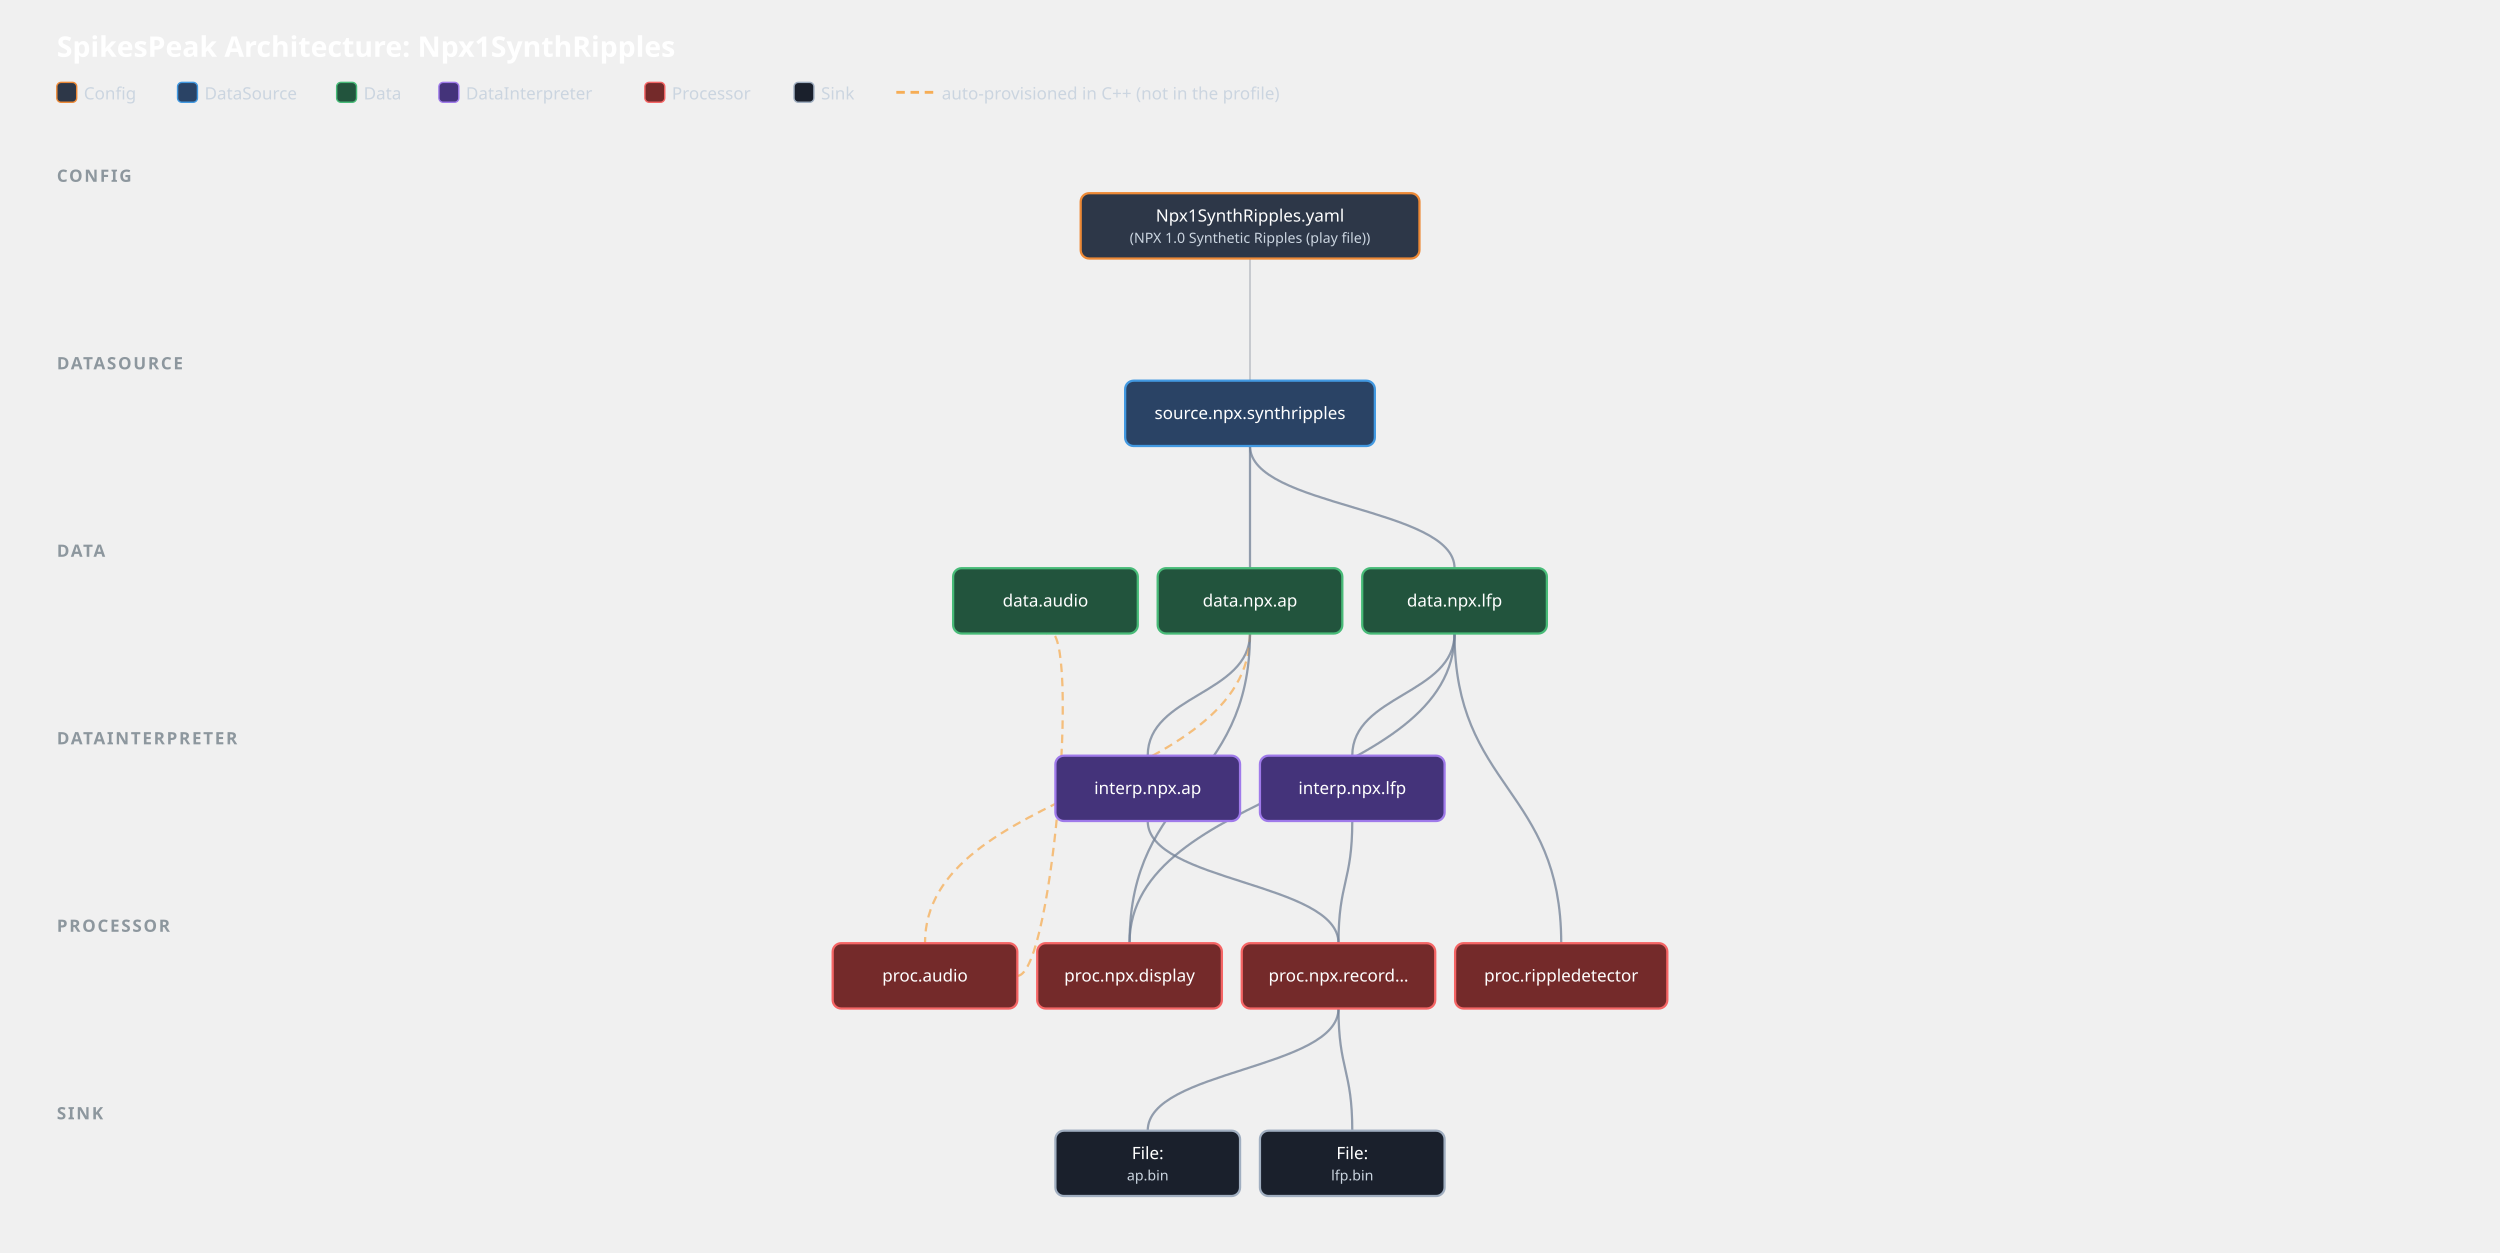
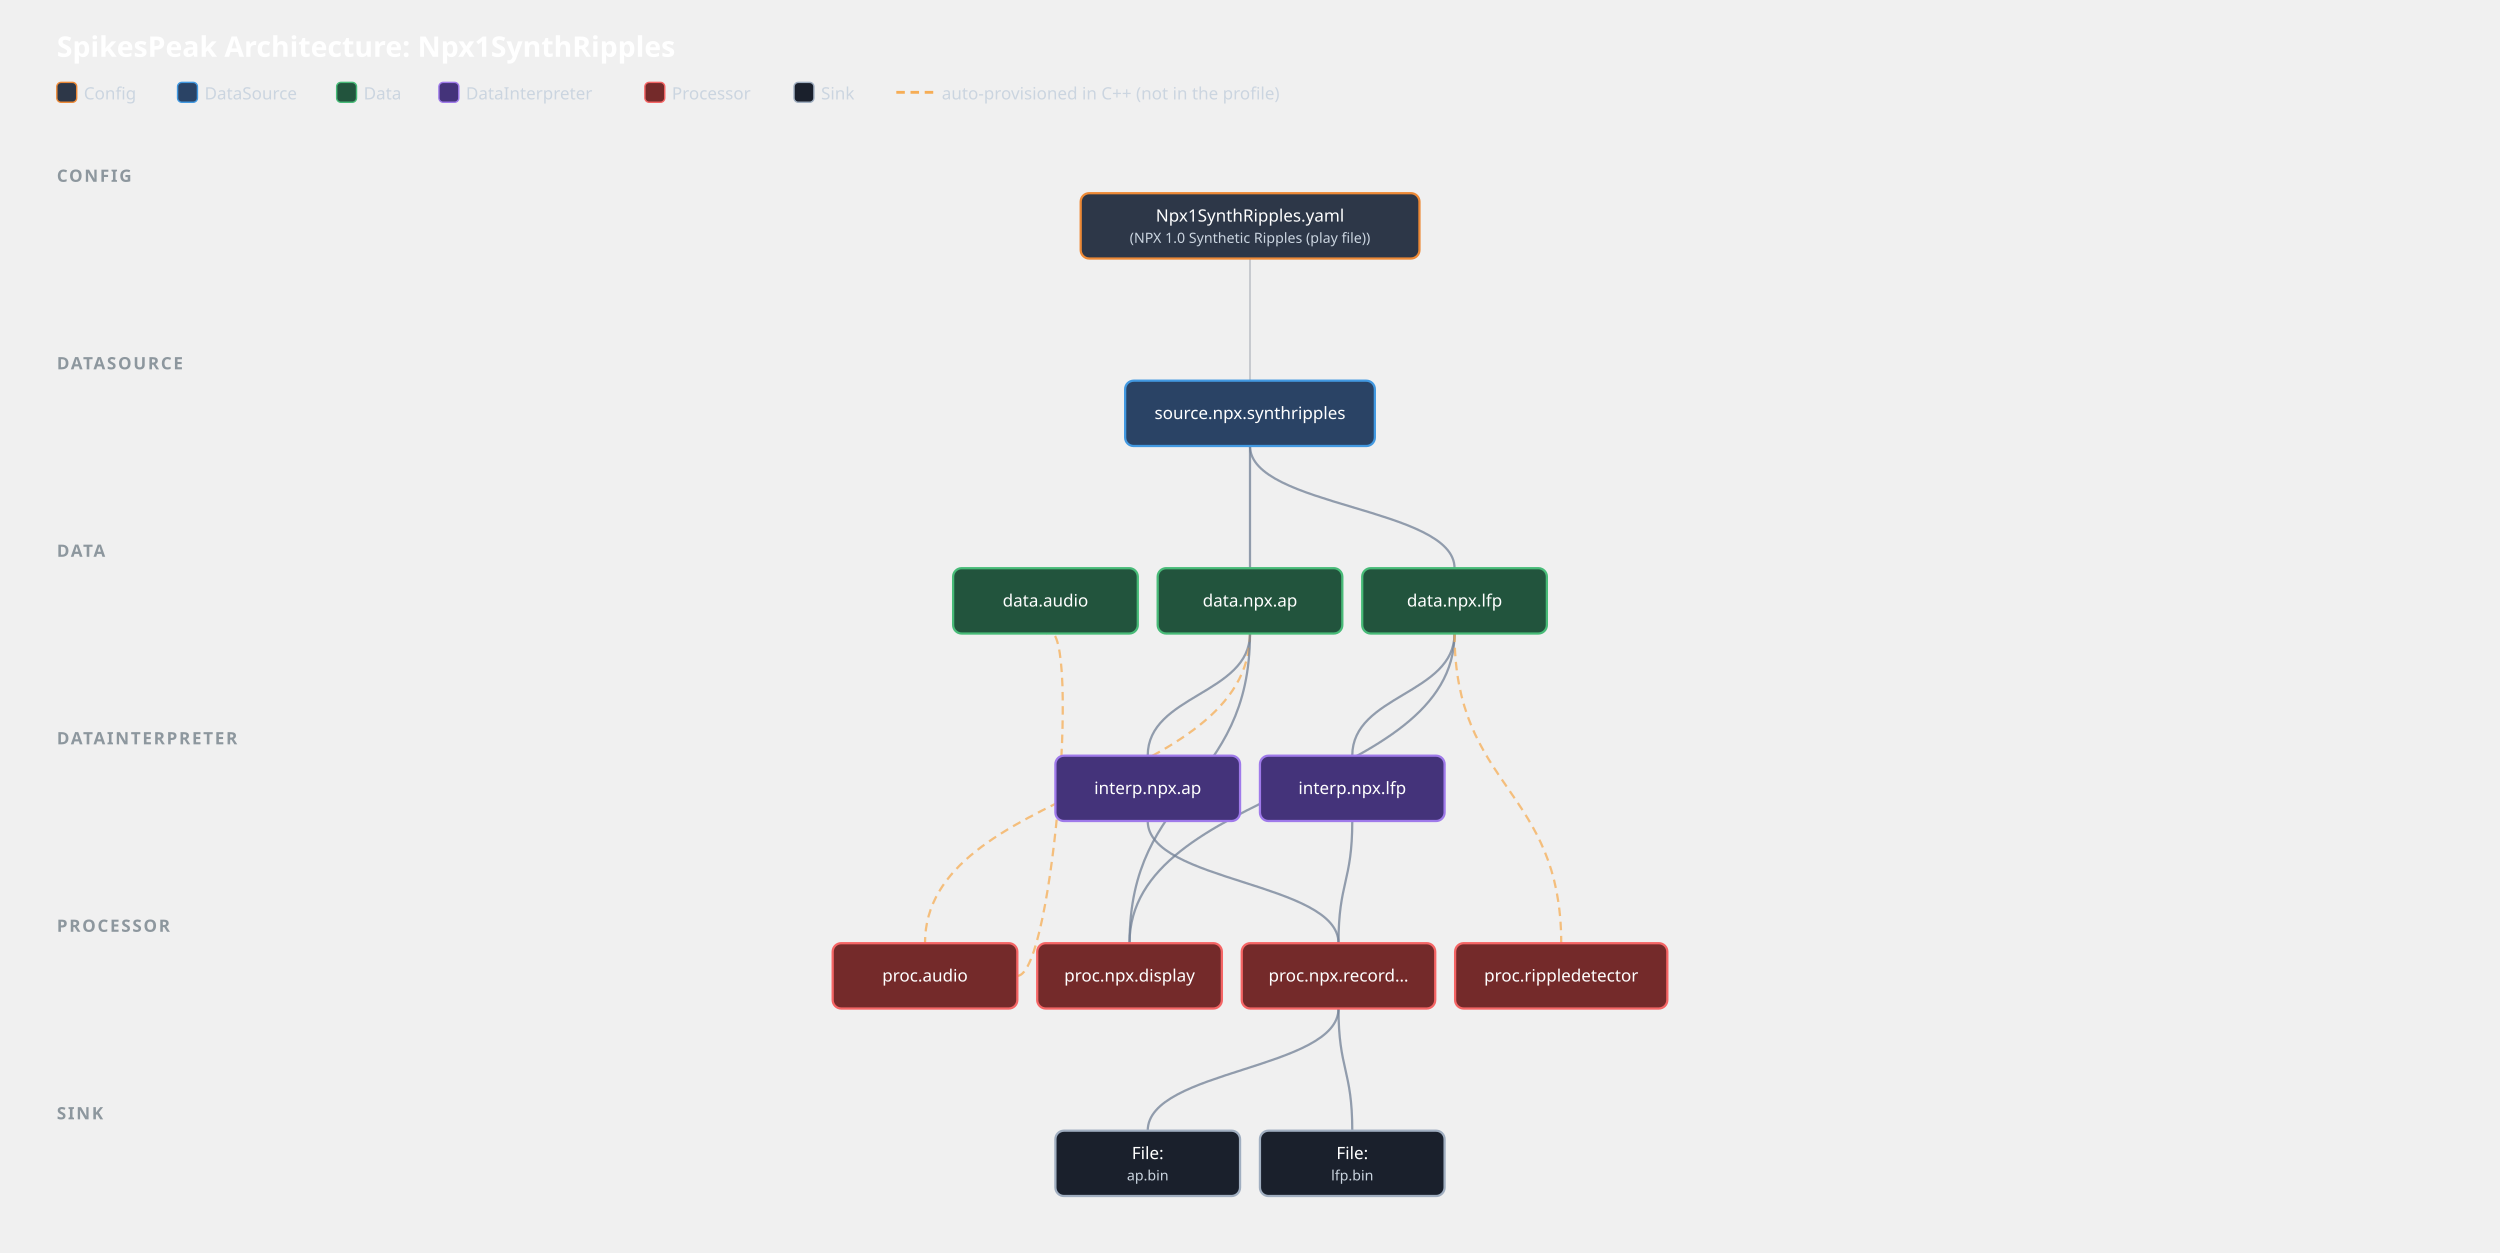
<svg xmlns="http://www.w3.org/2000/svg" width="1760.0" height="882.0" viewBox="0 0 1760.0 882.0" preserveAspectRatio="xMidYMin meet" style="background-color: #1a1a1a; max-width: 100%; height: auto;">
  <text x="40" y="40" fill="#fff" font-family="sans-serif" font-size="20" font-weight="bold">SpikesPeak Architecture: Npx1SynthRipples</text>
  <g id="legend">
    <rect x="40" y="58" width="14" height="14" rx="3" fill="#2d3748" stroke="#ed8936" stroke-width="1" />
    <text x="59" y="70" fill="#cbd5e0" font-family="sans-serif" font-size="12">Config</text>
    <rect x="125" y="58" width="14" height="14" rx="3" fill="#2a4365" stroke="#4299e1" stroke-width="1" />
    <text x="144" y="70" fill="#cbd5e0" font-family="sans-serif" font-size="12">DataSource</text>
    <rect x="237" y="58" width="14" height="14" rx="3" fill="#22543d" stroke="#48bb78" stroke-width="1" />
    <text x="256" y="70" fill="#cbd5e0" font-family="sans-serif" font-size="12">Data</text>
    <rect x="309" y="58" width="14" height="14" rx="3" fill="#44337a" stroke="#9f7aea" stroke-width="1" />
    <text x="328" y="70" fill="#cbd5e0" font-family="sans-serif" font-size="12">DataInterpreter</text>
    <rect x="454" y="58" width="14" height="14" rx="3" fill="#742a2a" stroke="#f56565" stroke-width="1" />
    <text x="473" y="70" fill="#cbd5e0" font-family="sans-serif" font-size="12">Processor</text>
    <rect x="559" y="58" width="14" height="14" rx="3" fill="#1a202c" stroke="#a0aec0" stroke-width="1" />
    <text x="578" y="70" fill="#cbd5e0" font-family="sans-serif" font-size="12">Sink</text>
    <path d="M 631 65 l 26 0" stroke="#f6ad55" stroke-width="2" stroke-dasharray="6 4" />
    <text x="663" y="70" fill="#cbd5e0" font-family="sans-serif" font-size="12">auto-provisioned in C++ (not in the profile)</text>
  </g>
  <g id="edges">
    <path d="M 880.0 182.0 C 880.0 207.8, 880.0 224.0, 880.0 242.0 L 880.0 268.0" fill="none" stroke="#4a5568" stroke-width="1.0" opacity="0.35" />
    <path d="M 880.0 446.0 C 880.0 489.0, 808.0 489.0, 808.0 532.0" fill="none" stroke="#718096" stroke-width="1.6" opacity="0.75" />
    <path d="M 880.0 446.0 C 880.0 555.0, 651.2 555.0, 651.2 664.0" fill="none" stroke="#f6ad55" stroke-width="1.6" opacity="0.75" stroke-dasharray="6 4" />
    <path d="M 880.0 446.0 C 880.0 555.0, 795.2 555.0, 795.2 664.0" fill="none" stroke="#718096" stroke-width="1.6" opacity="0.75" />
    <path d="M 1024.0 446.0 C 1024.0 489.0, 952.0 489.0, 952.0 532.0" fill="none" stroke="#718096" stroke-width="1.6" opacity="0.75" />
    <path d="M 1024.0 446.0 C 1024.0 555.0, 795.2 555.0, 795.2 664.0" fill="none" stroke="#718096" stroke-width="1.6" opacity="0.75" />
-     <path d="M 1024.0 446.0 C 1024.0 555.0, 1099.1 555.0, 1099.1 664.0" fill="none" stroke="#718096" stroke-width="1.6" opacity="0.75" />
+     <path d="M 1024.0 446.0 C 1024.0 555.0, 1099.1 555.0, 1099.1 664.0" fill="none" stroke="#f6ad55" stroke-width="1.6" opacity="0.75" stroke-dasharray="6 4" />
    <path d="M 808.0 578.0 C 808.0 621.0, 942.3 621.0, 942.3 664.0" fill="none" stroke="#718096" stroke-width="1.6" opacity="0.75" />
    <path d="M 952.0 578.0 C 952.0 621.0, 942.3 621.0, 942.3 664.0" fill="none" stroke="#718096" stroke-width="1.6" opacity="0.75" />
    <path d="M 716.2 687.0 C 742.2 687.0, 762.0 423.0, 736.0 446.0" fill="none" stroke="#f6ad55" stroke-width="1.6" opacity="0.75" stroke-dasharray="6 4" />
    <path d="M 942.3 710.0 C 942.3 753.0, 808.0 753.0, 808.0 796.0" fill="none" stroke="#718096" stroke-width="1.6" opacity="0.75" />
    <path d="M 942.3 710.0 C 942.3 753.0, 952.0 753.0, 952.0 796.0" fill="none" stroke="#718096" stroke-width="1.6" opacity="0.75" />
    <path d="M 880.0 314.0 C 880.0 357.0, 880.0 357.0, 880.0 400.0" fill="none" stroke="#718096" stroke-width="1.6" opacity="0.75" />
    <path d="M 880.0 314.0 C 880.0 357.0, 1024.0 357.0, 1024.0 400.0" fill="none" stroke="#718096" stroke-width="1.6" opacity="0.75" />
  </g>
  <g id="nodes">
    <text x="40" y="128.0" fill="#8d979e" font-family="sans-serif" font-size="12" font-weight="bold" letter-spacing="1.2">CONFIG</text>
    <text x="40" y="260.0" fill="#8d979e" font-family="sans-serif" font-size="12" font-weight="bold" letter-spacing="1.2">DATASOURCE</text>
    <text x="40" y="392.0" fill="#8d979e" font-family="sans-serif" font-size="12" font-weight="bold" letter-spacing="1.2">DATA</text>
    <text x="40" y="524.0" fill="#8d979e" font-family="sans-serif" font-size="12" font-weight="bold" letter-spacing="1.2">DATAINTERPRETER</text>
    <text x="40" y="656.0" fill="#8d979e" font-family="sans-serif" font-size="12" font-weight="bold" letter-spacing="1.2">PROCESSOR</text>
    <text x="40" y="788.0" fill="#8d979e" font-family="sans-serif" font-size="12" font-weight="bold" letter-spacing="1.2">SINK</text>
    <rect x="760.8" y="136.0" width="238.5" height="46" rx="6" fill="#2d3748" stroke="#ed8936" stroke-width="1.6" />
    <text x="880.0" y="156.0" fill="#fff" font-family="sans-serif" font-size="12" text-anchor="middle">Npx1SynthRipples.yaml</text>
    <text x="880.0" y="171.0" fill="#cbd5e0" font-family="sans-serif" font-size="10" text-anchor="middle">(NPX 1.0 Synthetic Ripples (play file))</text>
    <rect x="671.0" y="400.0" width="130.0" height="46" rx="6" fill="#22543d" stroke="#48bb78" stroke-width="1.6" />
    <text x="736.0" y="427.0" fill="#fff" font-family="sans-serif" font-size="12" text-anchor="middle">data.audio</text>
    <rect x="815.0" y="400.0" width="130.0" height="46" rx="6" fill="#22543d" stroke="#48bb78" stroke-width="1.6" />
    <text x="880.0" y="427.0" fill="#fff" font-family="sans-serif" font-size="12" text-anchor="middle">data.npx.ap</text>
    <rect x="959.0" y="400.0" width="130.0" height="46" rx="6" fill="#22543d" stroke="#48bb78" stroke-width="1.6" />
    <text x="1024.0" y="427.0" fill="#fff" font-family="sans-serif" font-size="12" text-anchor="middle">data.npx.lfp</text>
    <rect x="743.0" y="532.0" width="130.0" height="46" rx="6" fill="#44337a" stroke="#9f7aea" stroke-width="1.6" />
    <text x="808.0" y="559.0" fill="#fff" font-family="sans-serif" font-size="12" text-anchor="middle">interp.npx.ap</text>
    <rect x="887.0" y="532.0" width="130.0" height="46" rx="6" fill="#44337a" stroke="#9f7aea" stroke-width="1.6" />
    <text x="952.0" y="559.0" fill="#fff" font-family="sans-serif" font-size="12" text-anchor="middle">interp.npx.lfp</text>
    <rect x="586.2" y="664.0" width="130.0" height="46" rx="6" fill="#742a2a" stroke="#f56565" stroke-width="1.6" />
    <text x="651.2" y="691.0" fill="#fff" font-family="sans-serif" font-size="12" text-anchor="middle">proc.audio</text>
    <rect x="730.2" y="664.0" width="130.0" height="46" rx="6" fill="#742a2a" stroke="#f56565" stroke-width="1.6" />
    <text x="795.2" y="691.0" fill="#fff" font-family="sans-serif" font-size="12" text-anchor="middle">proc.npx.display</text>
    <rect x="874.2" y="664.0" width="136.2" height="46" rx="6" fill="#742a2a" stroke="#f56565" stroke-width="1.6" />
    <text x="942.3" y="691.0" fill="#fff" font-family="sans-serif" font-size="12" text-anchor="middle">proc.npx.record…</text>
    <rect x="1024.4" y="664.0" width="149.4" height="46" rx="6" fill="#742a2a" stroke="#f56565" stroke-width="1.6" />
    <text x="1099.1" y="691.0" fill="#fff" font-family="sans-serif" font-size="12" text-anchor="middle">proc.rippledetector</text>
    <rect x="743.0" y="796.0" width="130.0" height="46" rx="6" fill="#1a202c" stroke="#a0aec0" stroke-width="1.6" />
    <text x="808.0" y="816.0" fill="#fff" font-family="sans-serif" font-size="12" text-anchor="middle">File:</text>
    <text x="808.0" y="831.0" fill="#cbd5e0" font-family="sans-serif" font-size="10" text-anchor="middle">ap.bin</text>
    <rect x="887.0" y="796.0" width="130.0" height="46" rx="6" fill="#1a202c" stroke="#a0aec0" stroke-width="1.6" />
    <text x="952.0" y="816.0" fill="#fff" font-family="sans-serif" font-size="12" text-anchor="middle">File:</text>
    <text x="952.0" y="831.0" fill="#cbd5e0" font-family="sans-serif" font-size="10" text-anchor="middle">lfp.bin</text>
    <rect x="792.1" y="268.0" width="175.8" height="46" rx="6" fill="#2a4365" stroke="#4299e1" stroke-width="1.6" />
    <text x="880.0" y="295.0" fill="#fff" font-family="sans-serif" font-size="12" text-anchor="middle">source.npx.synthripples</text>
  </g>
</svg>
